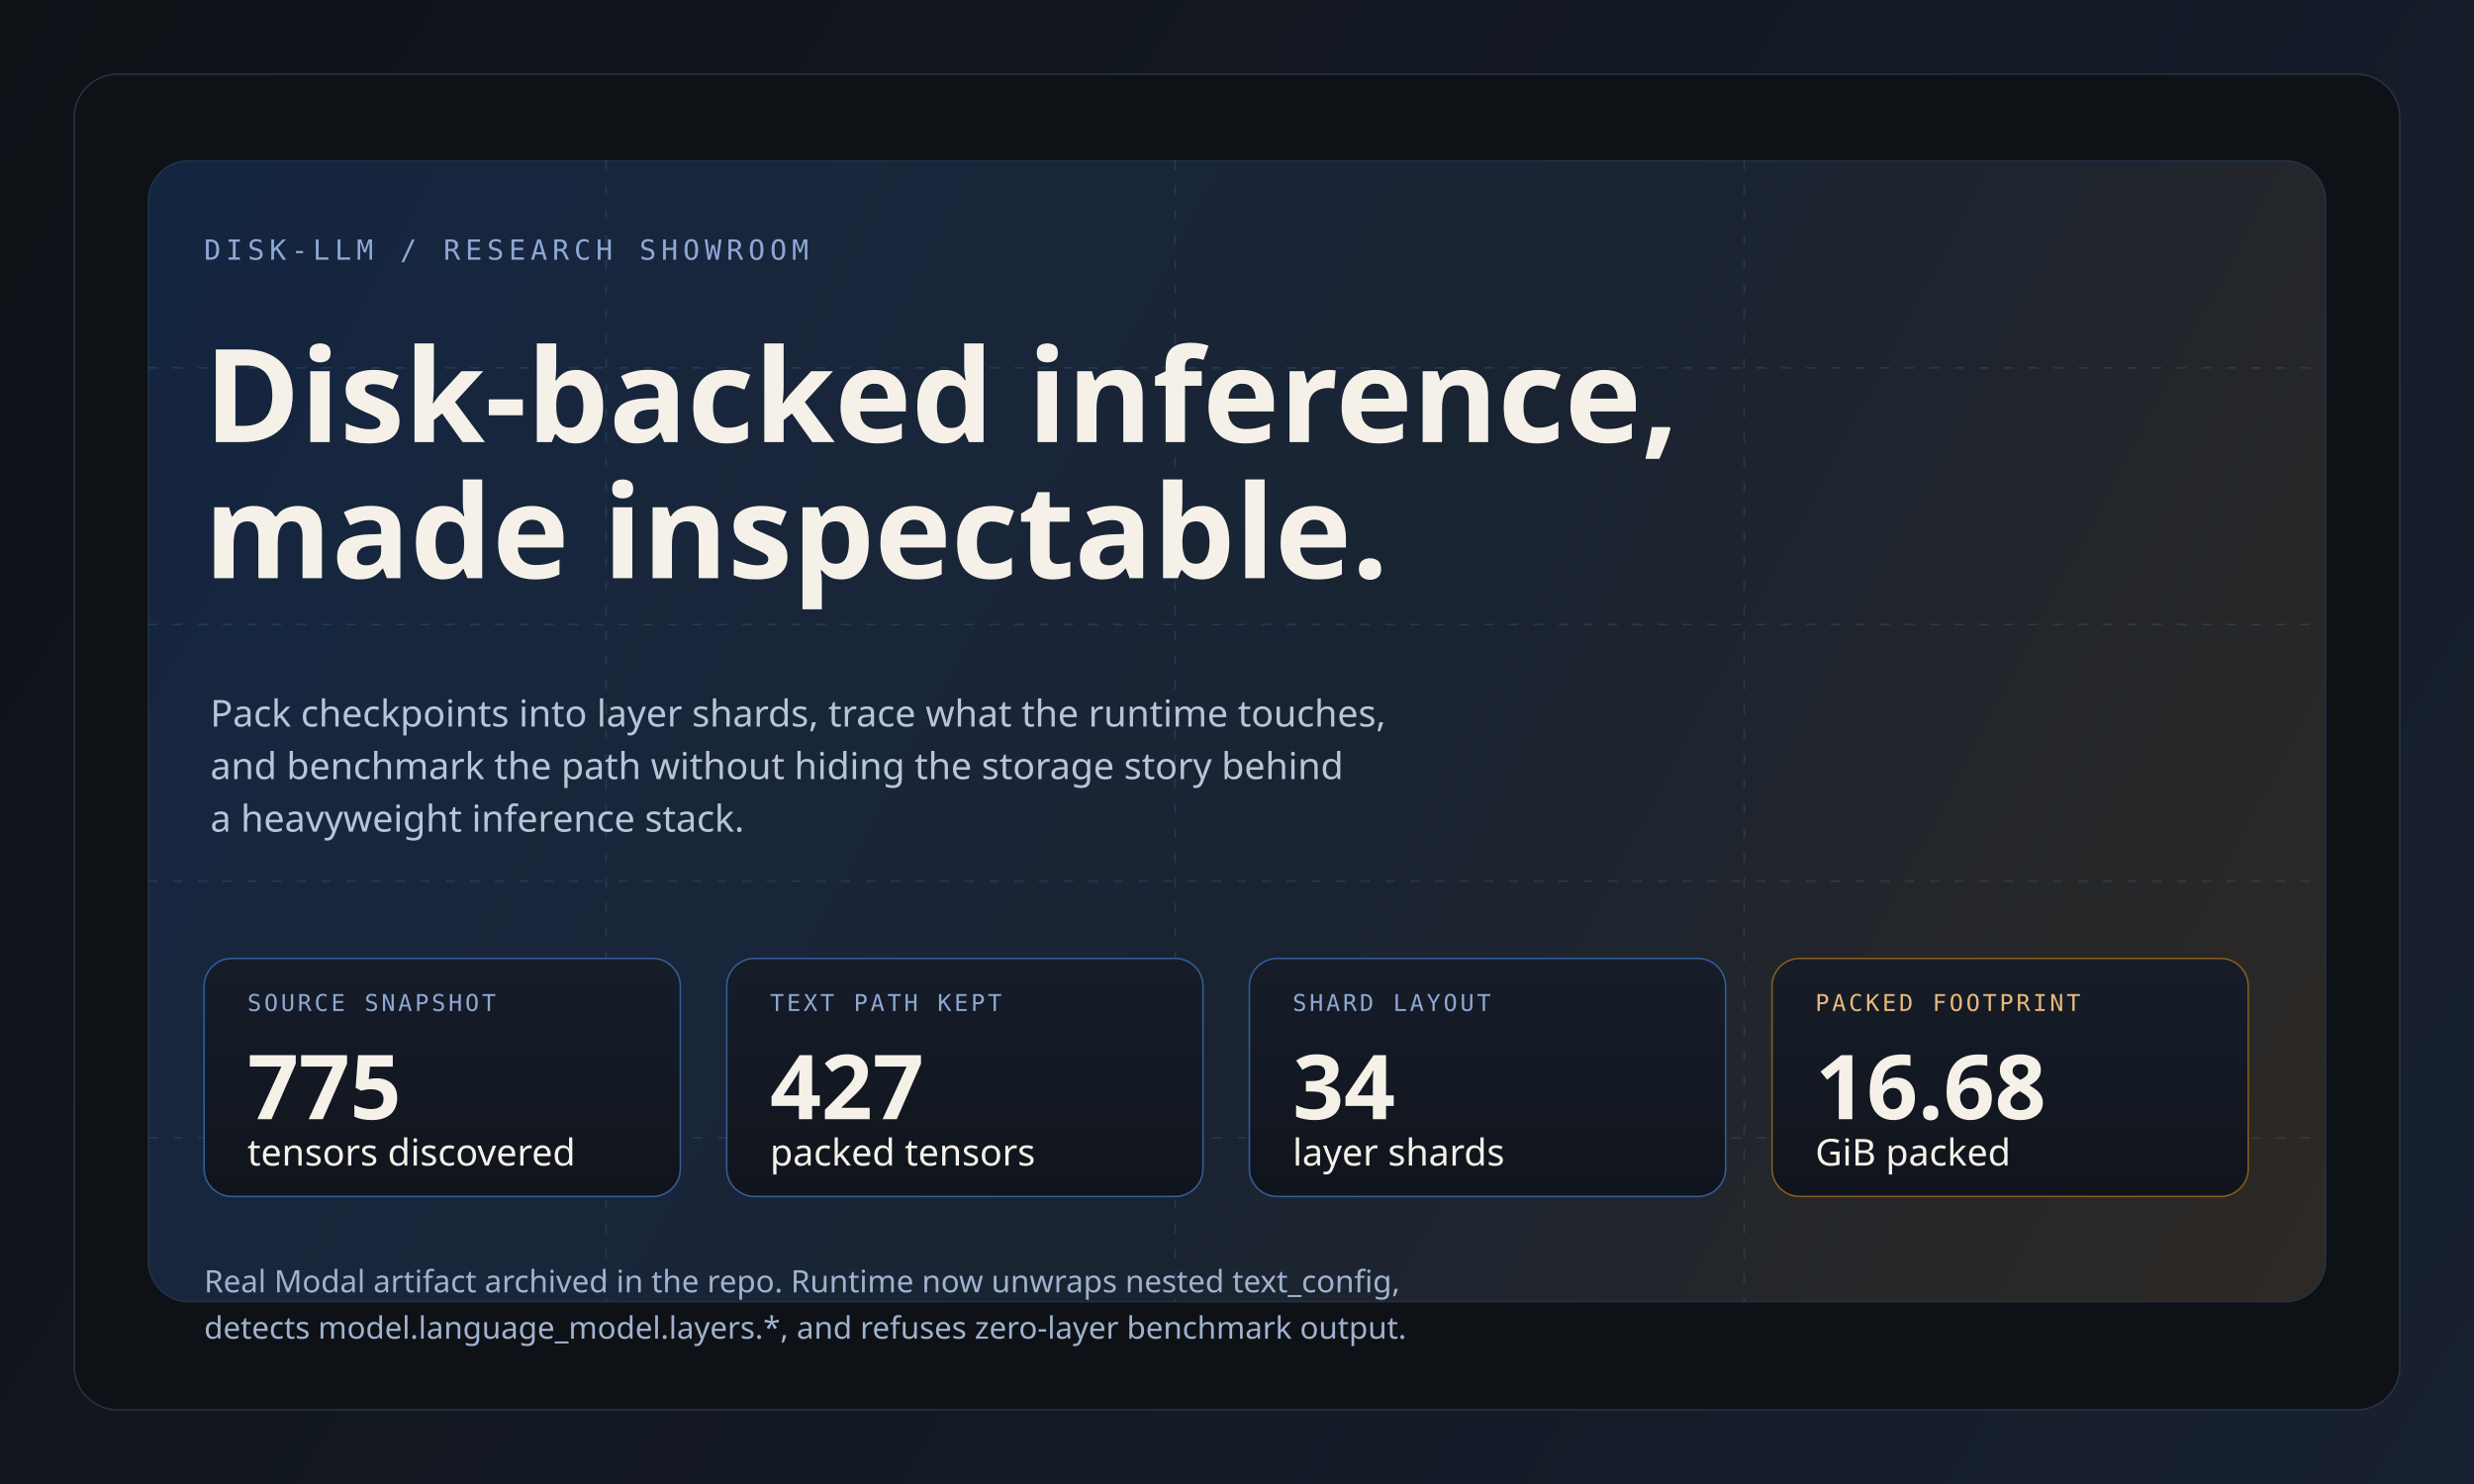
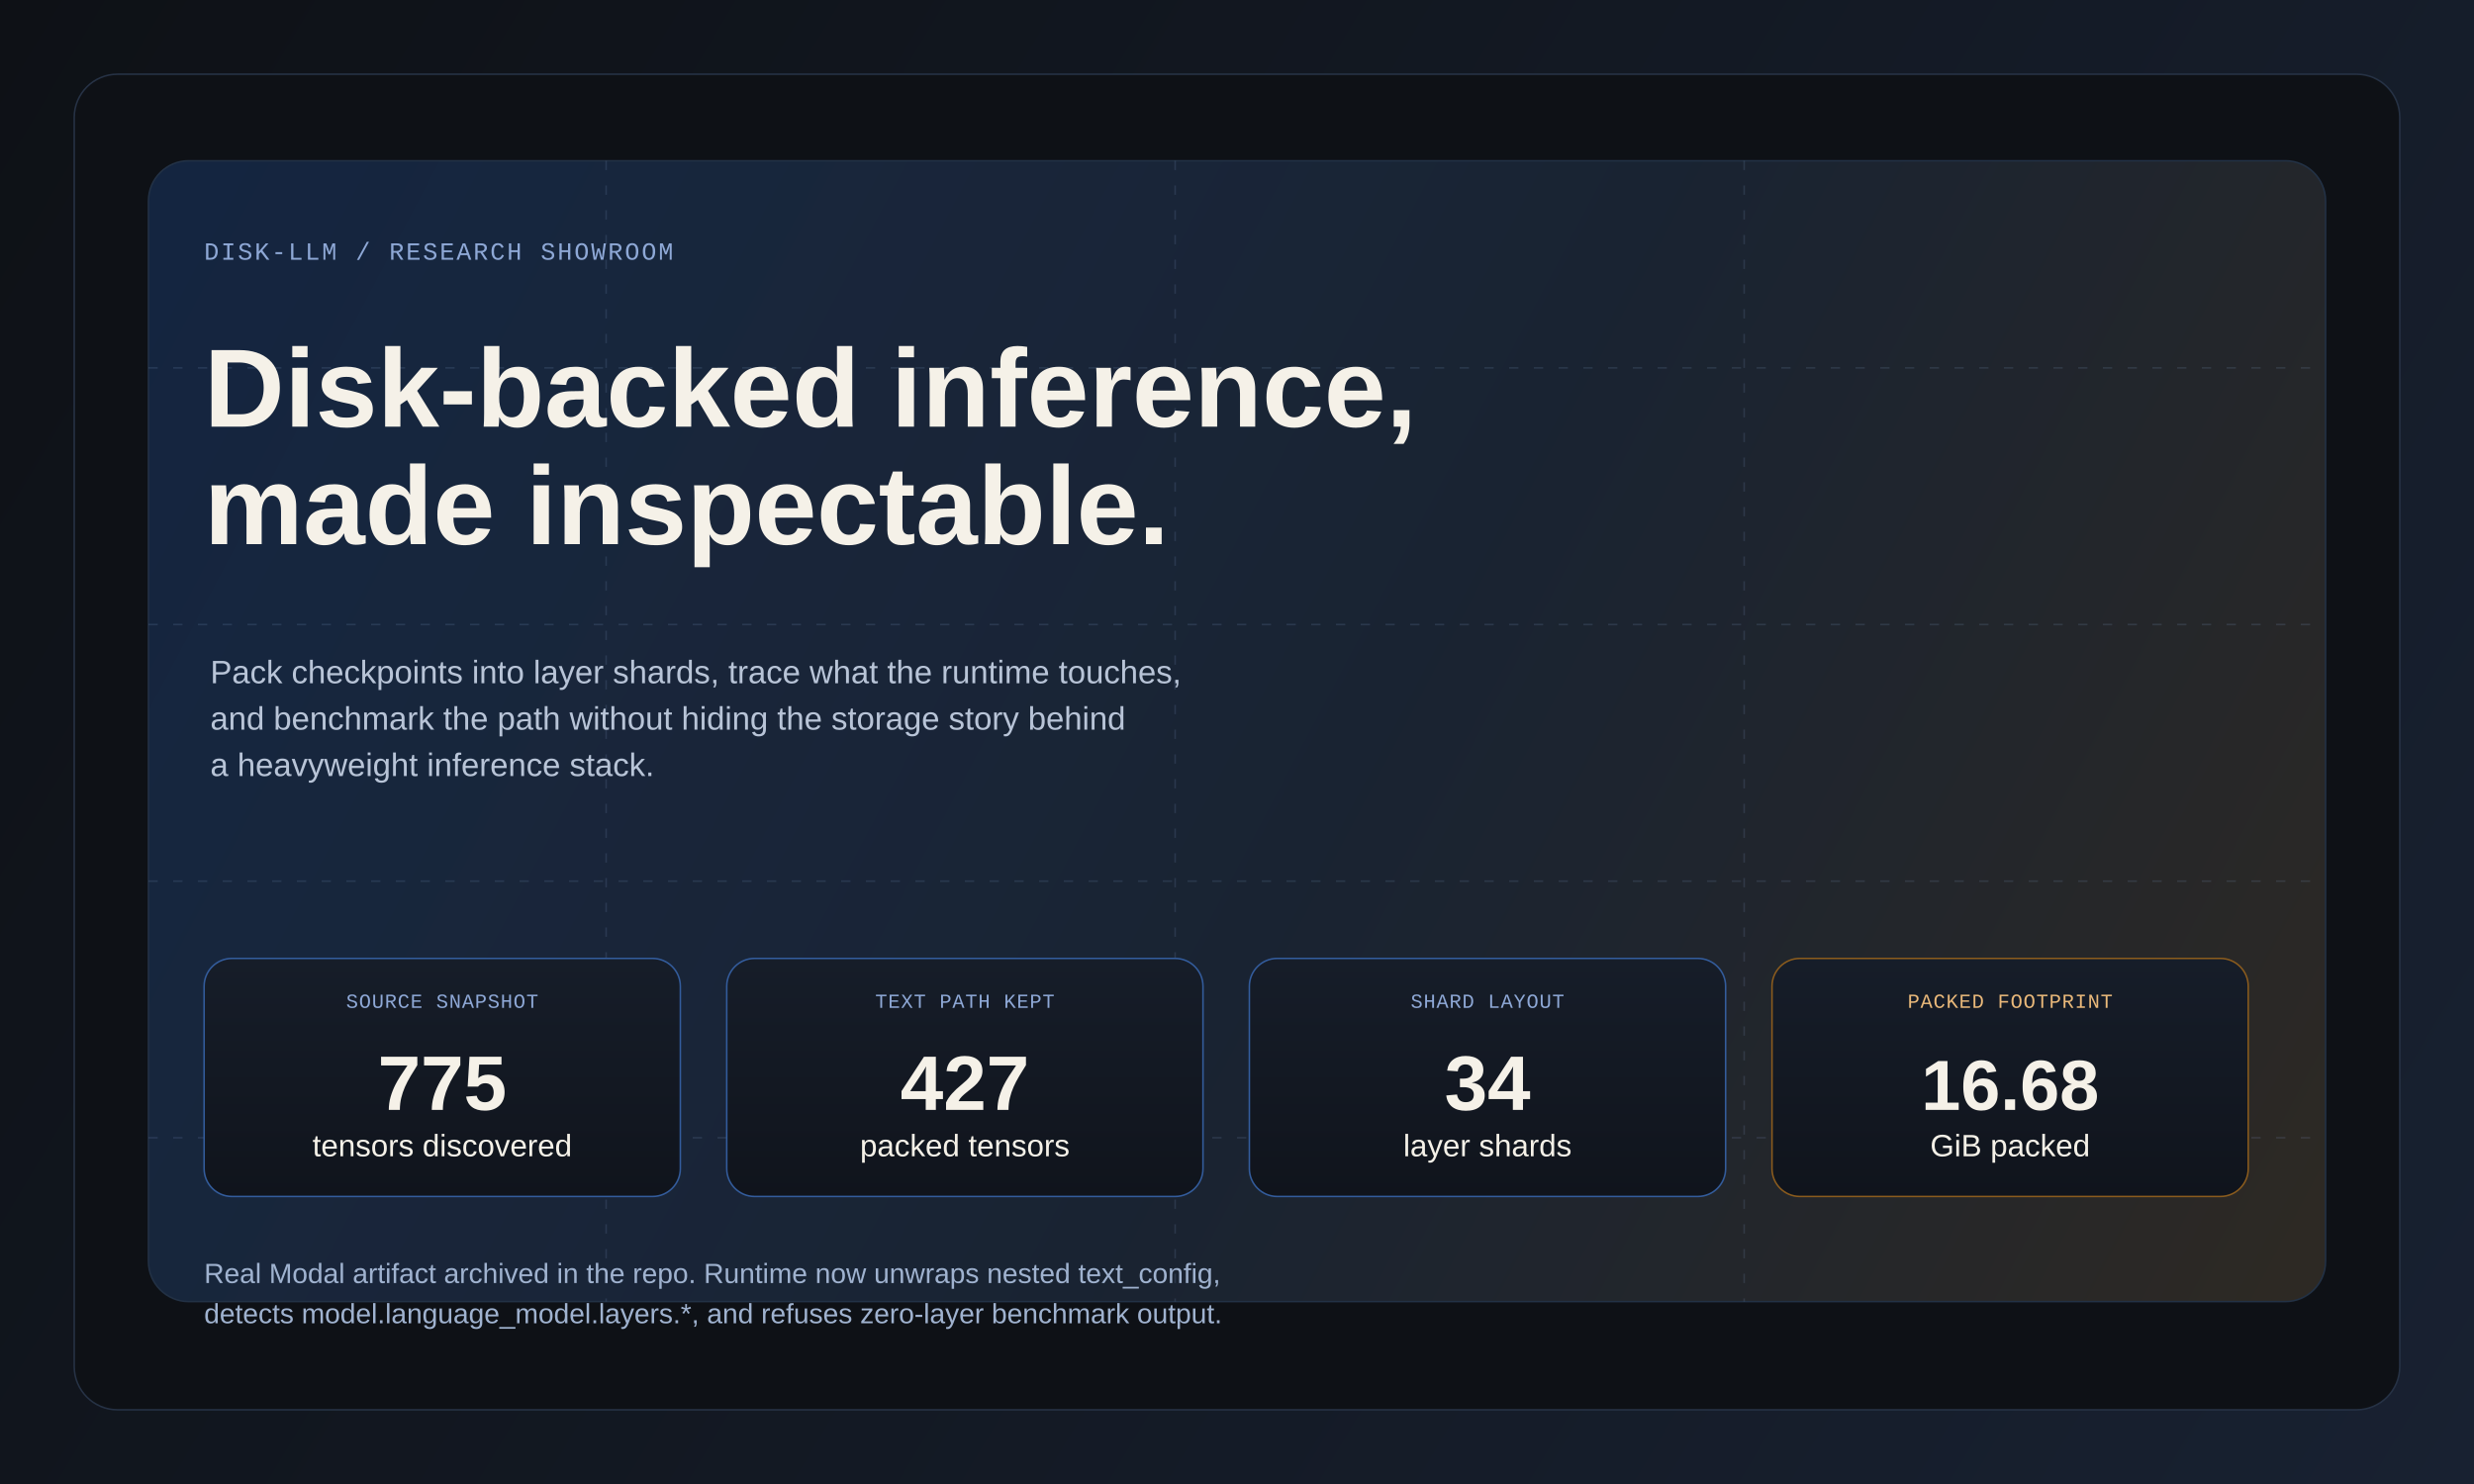
<svg xmlns="http://www.w3.org/2000/svg" width="1600" height="960" viewBox="0 0 1600 960" fill="none">
  <defs>
    <linearGradient id="bg" x1="0" y1="0" x2="1600" y2="960" gradientUnits="userSpaceOnUse">
      <stop stop-color="#0E1116" />
      <stop offset="1" stop-color="#182131" />
    </linearGradient>
    <linearGradient id="beam" x1="150" y1="108" x2="1480" y2="812" gradientUnits="userSpaceOnUse">
      <stop stop-color="#2A6CD4" stop-opacity="0.22" />
      <stop offset="0.55" stop-color="#6EA7FF" stop-opacity="0.12" />
      <stop offset="1" stop-color="#EAB97A" stop-opacity="0.14" />
    </linearGradient>
    <linearGradient id="panel" x1="0" y1="0" x2="0" y2="1">
      <stop stop-color="#161D29" />
      <stop offset="1" stop-color="#10141C" />
    </linearGradient>
  </defs>
  <rect width="1600" height="960" fill="url(#bg)" />
  <rect x="48" y="48" width="1504" height="864" rx="28" fill="#0E1116" stroke="#263245" />
  <rect x="96" y="104" width="1408" height="738" rx="26" fill="url(#beam)" stroke="#223145" />
  <g opacity="0.16">
    <path d="M96 238H1504" stroke="#87A6D4" stroke-dasharray="6 10" />
    <path d="M96 404H1504" stroke="#87A6D4" stroke-dasharray="6 10" />
    <path d="M96 570H1504" stroke="#87A6D4" stroke-dasharray="6 10" />
    <path d="M96 736H1504" stroke="#87A6D4" stroke-dasharray="6 10" />
    <path d="M392 104V842" stroke="#87A6D4" stroke-dasharray="6 10" />
    <path d="M760 104V842" stroke="#87A6D4" stroke-dasharray="6 10" />
    <path d="M1128 104V842" stroke="#87A6D4" stroke-dasharray="6 10" />
  </g>
-   <text x="132" y="168" fill="#8EA8D6" font-family="'IBM Plex Mono', monospace" font-size="18" letter-spacing="0.18em">DISK-LLM / RESEARCH SHOWROOM</text>
-   <text x="132" y="286" fill="#F5F1E8" font-family="'Space Grotesk', sans-serif" font-size="84" font-weight="700">
-     <tspan x="132" dy="0">Disk-backed inference,</tspan>
-     <tspan x="132" dy="88">made inspectable.</tspan>
+   <text x="132" y="168" fill="#8EA8D6" font-family="'Courier New', monospace" font-size="16" letter-spacing="0.08em" textLength="320" lengthAdjust="spacingAndGlyphs">DISK-LLM / RESEARCH SHOWROOM</text>
+   <text x="132" y="276" fill="#F5F1E8" font-family="Arial, Helvetica, sans-serif" font-size="72" font-weight="700">
+     <tspan x="132" dy="0" textLength="760" lengthAdjust="spacingAndGlyphs">Disk-backed inference,</tspan>
+     <tspan x="132" dy="76" textLength="630" lengthAdjust="spacingAndGlyphs">made inspectable.</tspan>
  </text>
-   <text x="136" y="470" fill="#B8C4D7" font-family="'IBM Plex Sans', sans-serif" font-size="24">
-     <tspan x="136" dy="0">Pack checkpoints into layer shards, trace what the runtime touches,</tspan>
-     <tspan x="136" dy="34">and benchmark the path without hiding the storage story behind</tspan>
-     <tspan x="136" dy="34">a heavyweight inference stack.</tspan>
+   <text x="136" y="442" fill="#B8C4D7" font-family="Arial, Helvetica, sans-serif" font-size="21">
+     <tspan x="136" dy="0" textLength="770" lengthAdjust="spacingAndGlyphs">Pack checkpoints into layer shards, trace what the runtime touches,</tspan>
+     <tspan x="136" dy="30" textLength="760" lengthAdjust="spacingAndGlyphs">and benchmark the path without hiding the storage story behind</tspan>
+     <tspan x="136" dy="30" textLength="360" lengthAdjust="spacingAndGlyphs">a heavyweight inference stack.</tspan>
  </text>
  <g>
    <rect x="132" y="620" width="308" height="154" rx="18" fill="url(#panel)" stroke="#335C9C" />
-     <text x="160" y="654" fill="#8EA8D6" font-family="'IBM Plex Mono', monospace" font-size="15" letter-spacing="0.12em">SOURCE SNAPSHOT</text>
-     <text x="160" y="724" fill="#F5F1E8" font-family="'Space Grotesk', sans-serif" font-size="58" font-weight="700">775</text>
-     <text x="160" y="754" fill="#F5F1E8" font-family="'IBM Plex Sans', sans-serif" font-size="24">tensors discovered</text>
+     <text x="286" y="652" text-anchor="middle" fill="#8EA8D6" font-family="'Courier New', monospace" font-size="13" letter-spacing="0.04em" textLength="154" lengthAdjust="spacingAndGlyphs">SOURCE SNAPSHOT</text>
+     <text x="286" y="718" text-anchor="middle" fill="#F5F1E8" font-family="Arial, Helvetica, sans-serif" font-size="50" font-weight="700" textLength="92" lengthAdjust="spacingAndGlyphs">775</text>
+     <text x="286" y="748" text-anchor="middle" fill="#F5F1E8" font-family="Arial, Helvetica, sans-serif" font-size="20" textLength="168" lengthAdjust="spacingAndGlyphs">tensors discovered</text>
  </g>
  <g>
    <rect x="470" y="620" width="308" height="154" rx="18" fill="url(#panel)" stroke="#335C9C" />
-     <text x="498" y="654" fill="#8EA8D6" font-family="'IBM Plex Mono', monospace" font-size="15" letter-spacing="0.12em">TEXT PATH KEPT</text>
-     <text x="498" y="724" fill="#F5F1E8" font-family="'Space Grotesk', sans-serif" font-size="58" font-weight="700">427</text>
-     <text x="498" y="754" fill="#F5F1E8" font-family="'IBM Plex Sans', sans-serif" font-size="24">packed tensors</text>
+     <text x="624" y="652" text-anchor="middle" fill="#8EA8D6" font-family="'Courier New', monospace" font-size="13" letter-spacing="0.04em" textLength="140" lengthAdjust="spacingAndGlyphs">TEXT PATH KEPT</text>
+     <text x="624" y="718" text-anchor="middle" fill="#F5F1E8" font-family="Arial, Helvetica, sans-serif" font-size="50" font-weight="700" textLength="92" lengthAdjust="spacingAndGlyphs">427</text>
+     <text x="624" y="748" text-anchor="middle" fill="#F5F1E8" font-family="Arial, Helvetica, sans-serif" font-size="20" textLength="138" lengthAdjust="spacingAndGlyphs">packed tensors</text>
  </g>
  <g>
    <rect x="808" y="620" width="308" height="154" rx="18" fill="url(#panel)" stroke="#335C9C" />
-     <text x="836" y="654" fill="#8EA8D6" font-family="'IBM Plex Mono', monospace" font-size="15" letter-spacing="0.12em">SHARD LAYOUT</text>
-     <text x="836" y="724" fill="#F5F1E8" font-family="'Space Grotesk', sans-serif" font-size="58" font-weight="700">34</text>
-     <text x="836" y="754" fill="#F5F1E8" font-family="'IBM Plex Sans', sans-serif" font-size="24">layer shards</text>
+     <text x="962" y="652" text-anchor="middle" fill="#8EA8D6" font-family="'Courier New', monospace" font-size="13" letter-spacing="0.04em" textLength="128" lengthAdjust="spacingAndGlyphs">SHARD LAYOUT</text>
+     <text x="962" y="718" text-anchor="middle" fill="#F5F1E8" font-family="Arial, Helvetica, sans-serif" font-size="50" font-weight="700" textLength="70" lengthAdjust="spacingAndGlyphs">34</text>
+     <text x="962" y="748" text-anchor="middle" fill="#F5F1E8" font-family="Arial, Helvetica, sans-serif" font-size="20" textLength="118" lengthAdjust="spacingAndGlyphs">layer shards</text>
  </g>
  <g>
    <rect x="1146" y="620" width="308" height="154" rx="18" fill="url(#panel)" stroke="#8A5B1D" />
-     <text x="1174" y="654" fill="#EAB97A" font-family="'IBM Plex Mono', monospace" font-size="15" letter-spacing="0.12em">PACKED FOOTPRINT</text>
-     <text x="1174" y="724" fill="#F5F1E8" font-family="'Space Grotesk', sans-serif" font-size="58" font-weight="700">16.68</text>
-     <text x="1174" y="754" fill="#F5F1E8" font-family="'IBM Plex Sans', sans-serif" font-size="24">GiB packed</text>
+     <text x="1300" y="652" text-anchor="middle" fill="#EAB97A" font-family="'Courier New', monospace" font-size="13" letter-spacing="0.04em" textLength="166" lengthAdjust="spacingAndGlyphs">PACKED FOOTPRINT</text>
+     <text x="1300" y="718" text-anchor="middle" fill="#F5F1E8" font-family="Arial, Helvetica, sans-serif" font-size="46" font-weight="700" textLength="132" lengthAdjust="spacingAndGlyphs">16.68</text>
+     <text x="1300" y="748" text-anchor="middle" fill="#F5F1E8" font-family="Arial, Helvetica, sans-serif" font-size="20" textLength="108" lengthAdjust="spacingAndGlyphs">GiB packed</text>
  </g>
-   <text x="132" y="836" fill="#9FB2CF" font-family="'IBM Plex Sans', sans-serif" font-size="20">
-     <tspan x="132" dy="0">Real Modal artifact archived in the repo. Runtime now unwraps nested text_config,</tspan>
-     <tspan x="132" dy="30">detects model.language_model.layers.*, and refuses zero-layer benchmark output.</tspan>
+   <text x="132" y="830" fill="#9FB2CF" font-family="Arial, Helvetica, sans-serif" font-size="18">
+     <tspan x="132" dy="0" textLength="816" lengthAdjust="spacingAndGlyphs">Real Modal artifact archived in the repo. Runtime now unwraps nested text_config,</tspan>
+     <tspan x="132" dy="26" textLength="748" lengthAdjust="spacingAndGlyphs">detects model.language_model.layers.*, and refuses zero-layer benchmark output.</tspan>
  </text>
</svg>
